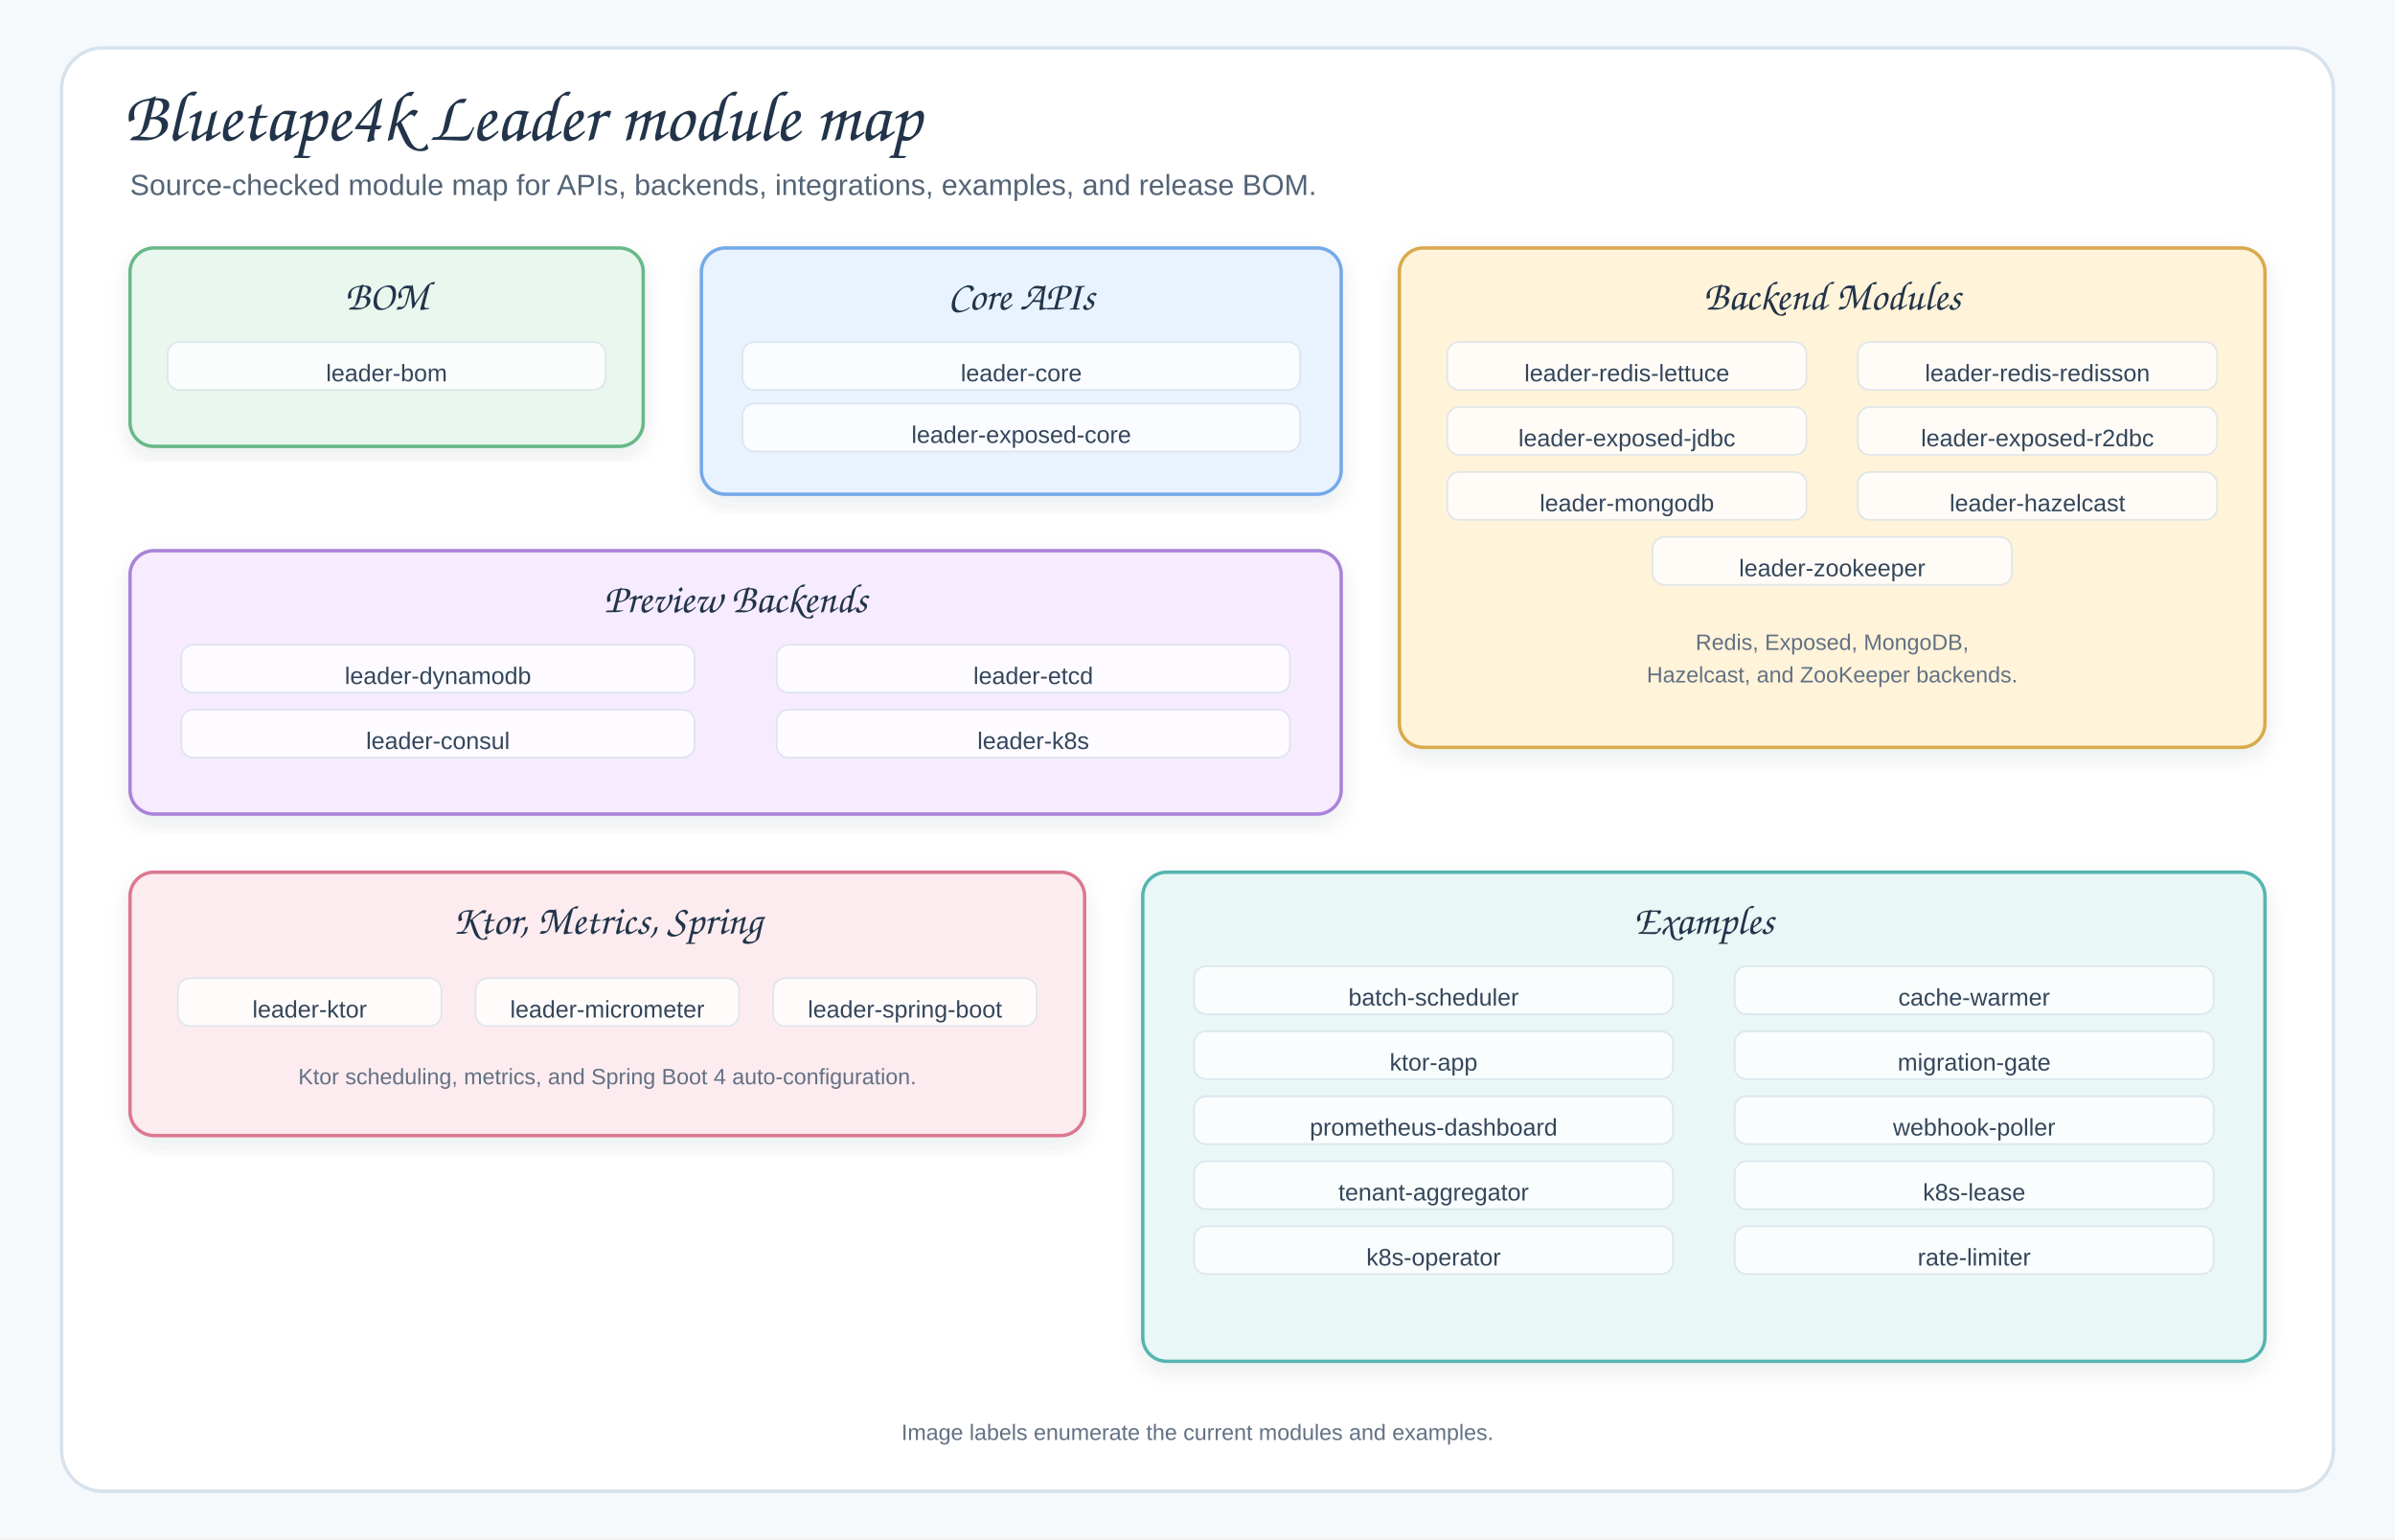
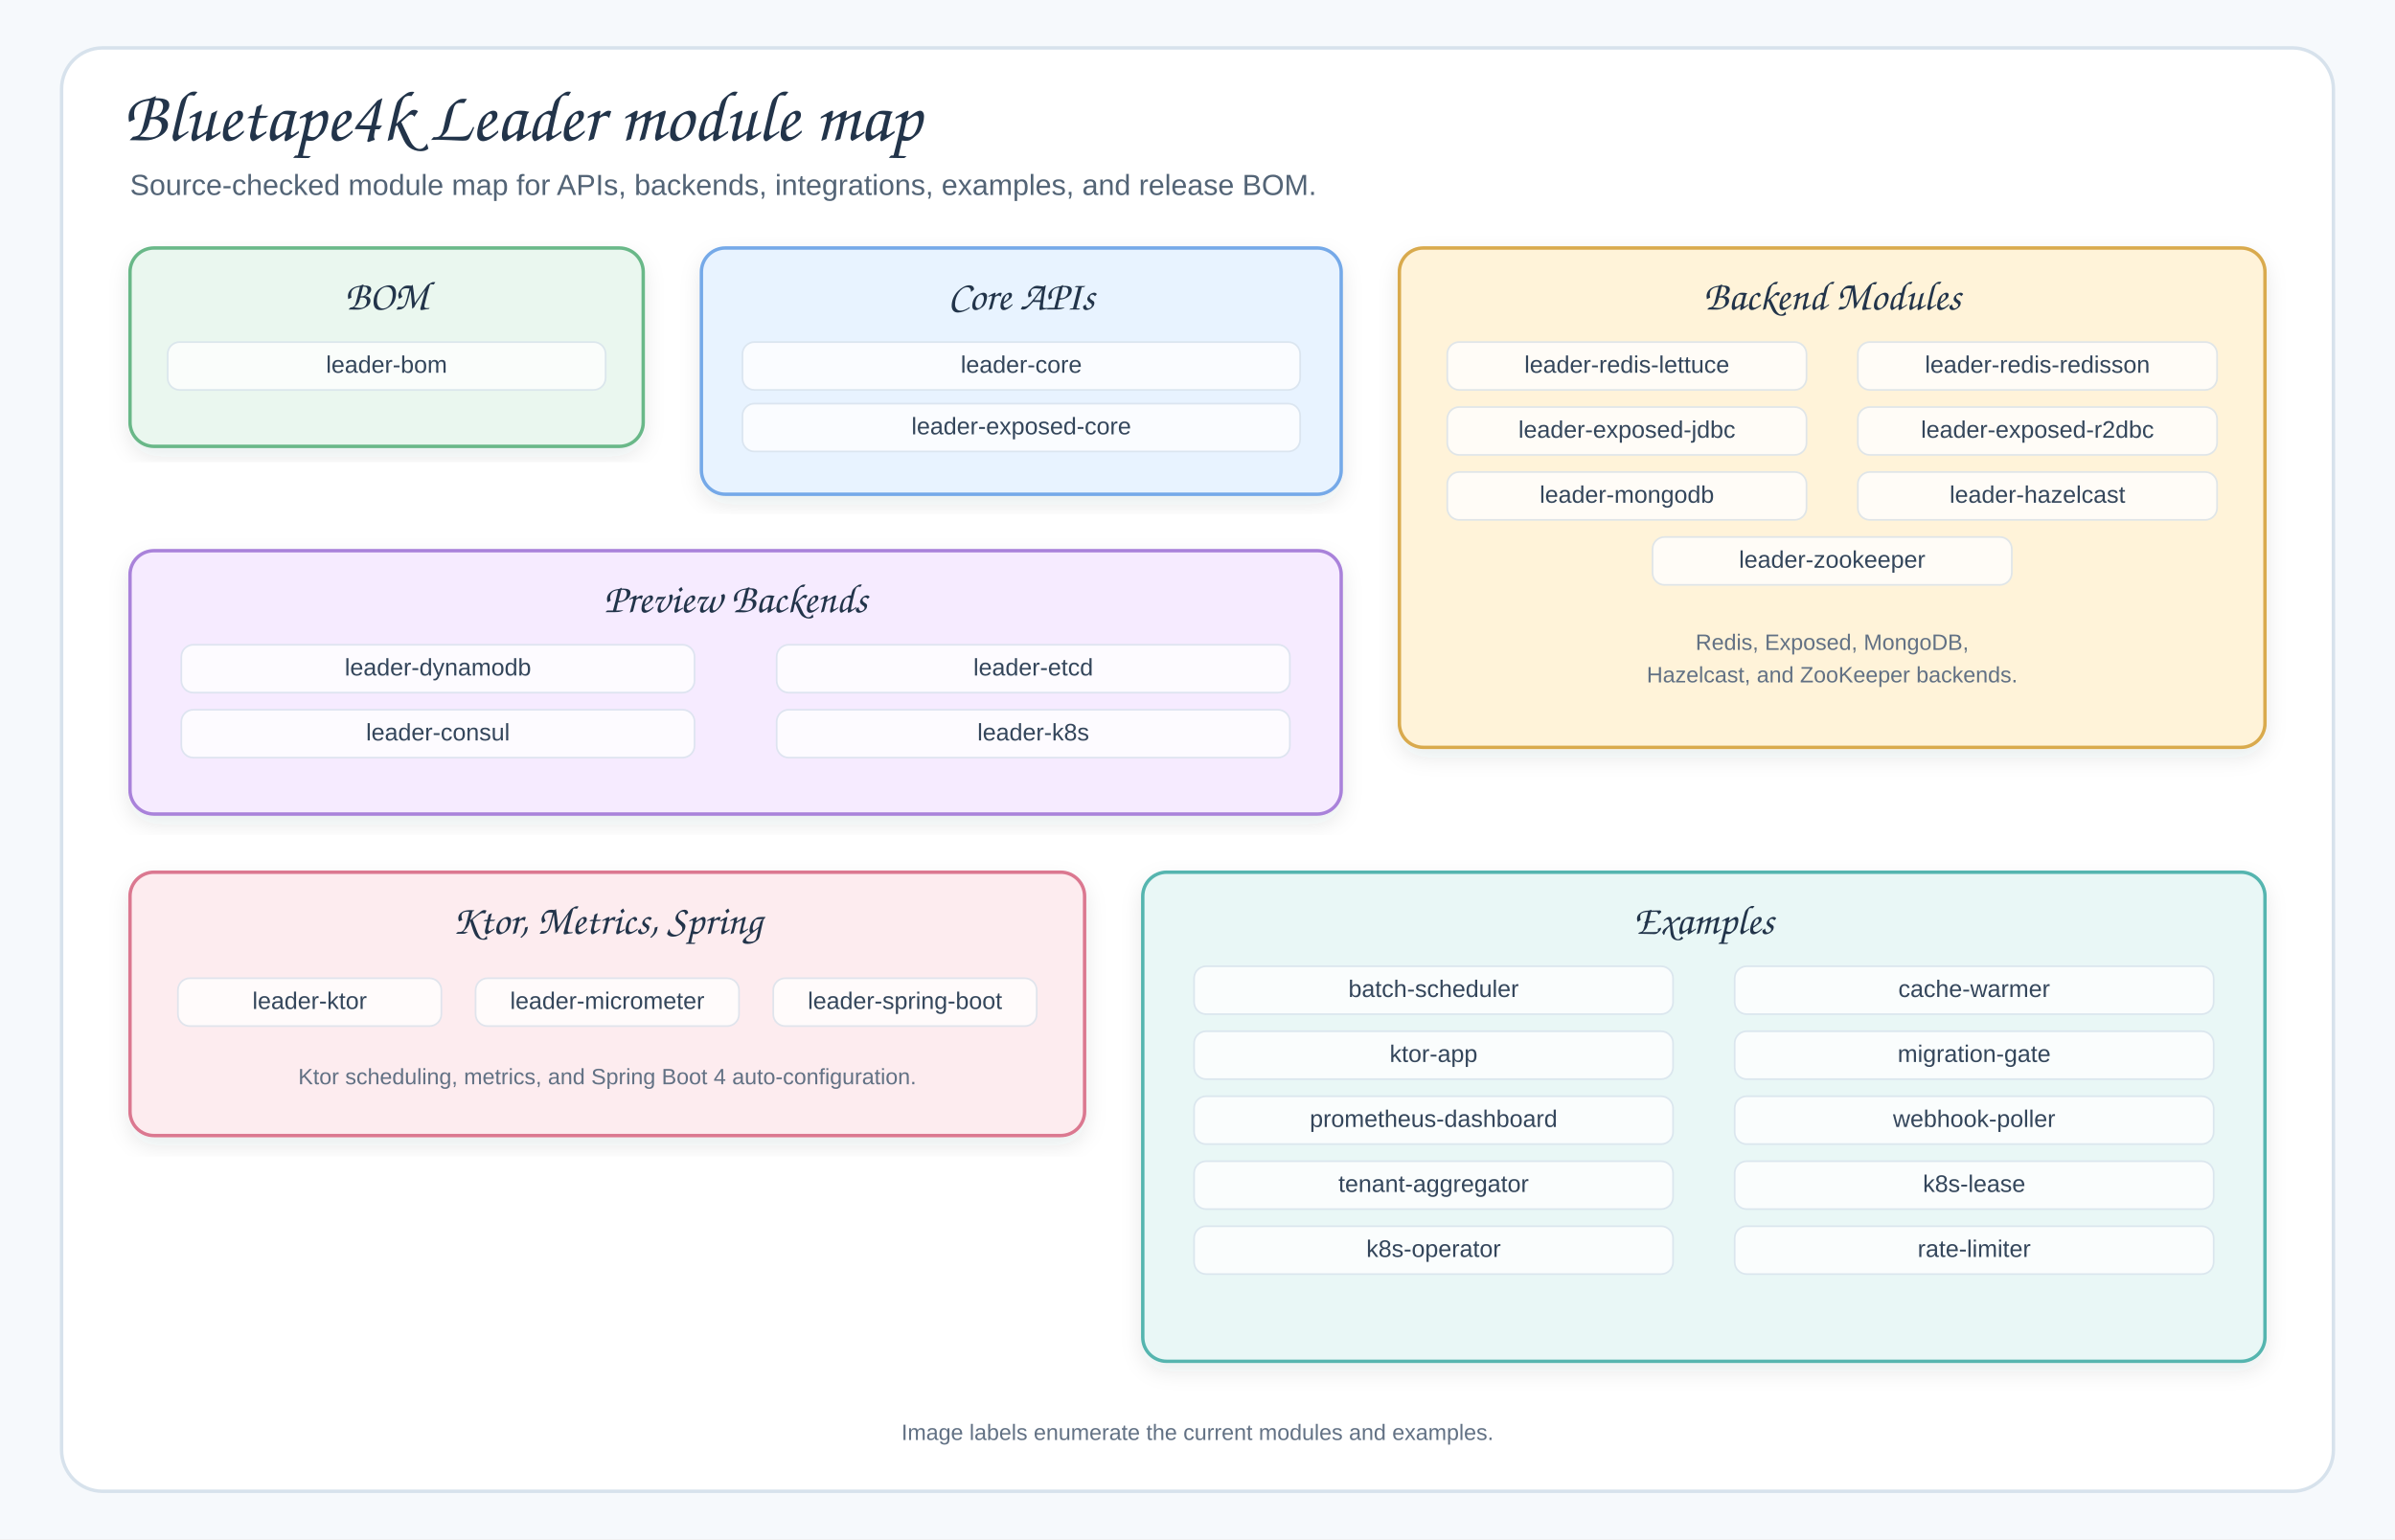
<svg xmlns="http://www.w3.org/2000/svg" width="1400" height="900" viewBox="0 0 1400 900" role="img" aria-labelledby="title desc">
  <defs>
    <filter id="shadow" x="-8%" y="-8%" width="116%" height="116%">
      <feDropShadow dx="0" dy="5" stdDeviation="6" flood-color="#203040" flood-opacity="0.09" />
    </filter>
    <style>
      .canvas{fill:#F6F9FC}
      .frame{fill:#FFFFFF;stroke:#D7E2EC;stroke-width:2}
      .group{filter:url(#shadow);stroke-width:2}
      .title{font-family:"Architects Daughter","Comic Mono","Comic Sans MS","Comic Sans",cursive;font-size:42px;fill:#22344A;font-weight:400}
      .subtitle{font-family:"Comic Mono","Comic Sans MS","Comic Sans","Comic Neue",Arial,sans-serif;font-size:17px;fill:#536476;font-weight:400}
      .gtitle{font-family:"Architects Daughter","Comic Mono","Comic Sans MS","Comic Sans",cursive;font-size:24px;fill:#22344A;font-weight:400}
      .label{font-family:"Comic Mono","Comic Sans MS","Comic Sans","Comic Neue",Arial,sans-serif;font-size:14px;fill:#34465B;font-weight:400}
      .small{font-family:"Comic Mono","Comic Sans MS","Comic Sans","Comic Neue",Arial,sans-serif;font-size:13px;fill:#627184;font-weight:400}
      .chip{fill:#FFFFFF;opacity:0.78;stroke:#D7E2EC}
    </style>
  </defs>
  <rect class="canvas" width="1400" height="900" />
  <rect class="frame" x="36" y="28" width="1328" height="844" rx="24" />
  <text class="title" x="72" y="82">Bluetape4k Leader module map</text>
  <text class="subtitle" x="76" y="114">Source-checked module map for APIs, backends, integrations, examples, and release BOM.</text>
  <g transform="translate(76,145)">
    <rect class="group" x="0" y="0" width="300" height="116" rx="14" fill="#EAF7EF" stroke="#69B888" />
    <text class="gtitle" x="150" y="36" text-anchor="middle">BOM</text>
    <rect class="chip" x="22" y="55" width="256" height="28" rx="7" />
-     <text class="label" x="150" y="74" text-anchor="middle" dominant-baseline="middle">leader-bom</text>
+     <text class="label" x="150" y="69" text-anchor="middle" dominant-baseline="middle">leader-bom</text>
  </g>
  <g transform="translate(410,145)">
    <rect class="group" x="0" y="0" width="374" height="144" rx="14" fill="#E8F3FF" stroke="#75A9E8" />
    <text class="gtitle" x="187" y="36" text-anchor="middle">Core APIs</text>
    <rect class="chip" x="24" y="55" width="326" height="28" rx="7" />
-     <text class="label" x="187" y="74" text-anchor="middle" dominant-baseline="middle">leader-core</text>
+     <text class="label" x="187" y="69" text-anchor="middle" dominant-baseline="middle">leader-core</text>
    <rect class="chip" x="24" y="91" width="326" height="28" rx="7" />
-     <text class="label" x="187" y="110" text-anchor="middle" dominant-baseline="middle">leader-exposed-core</text>
+     <text class="label" x="187" y="105" text-anchor="middle" dominant-baseline="middle">leader-exposed-core</text>
  </g>
  <g transform="translate(818,145)">
    <rect class="group" x="0" y="0" width="506" height="292" rx="14" fill="#FFF3D9" stroke="#D9AA4D" />
    <text class="gtitle" x="253" y="36" text-anchor="middle">Backend Modules</text>
    <rect class="chip" x="28" y="55" width="210" height="28" rx="7" />
-     <text class="label" x="133" y="74" text-anchor="middle" dominant-baseline="middle">leader-redis-lettuce</text>
+     <text class="label" x="133" y="69" text-anchor="middle" dominant-baseline="middle">leader-redis-lettuce</text>
    <rect class="chip" x="268" y="55" width="210" height="28" rx="7" />
-     <text class="label" x="373" y="74" text-anchor="middle" dominant-baseline="middle">leader-redis-redisson</text>
+     <text class="label" x="373" y="69" text-anchor="middle" dominant-baseline="middle">leader-redis-redisson</text>
    <rect class="chip" x="28" y="93" width="210" height="28" rx="7" />
-     <text class="label" x="133" y="112" text-anchor="middle" dominant-baseline="middle">leader-exposed-jdbc</text>
+     <text class="label" x="133" y="107" text-anchor="middle" dominant-baseline="middle">leader-exposed-jdbc</text>
    <rect class="chip" x="268" y="93" width="210" height="28" rx="7" />
-     <text class="label" x="373" y="112" text-anchor="middle" dominant-baseline="middle">leader-exposed-r2dbc</text>
+     <text class="label" x="373" y="107" text-anchor="middle" dominant-baseline="middle">leader-exposed-r2dbc</text>
    <rect class="chip" x="28" y="131" width="210" height="28" rx="7" />
-     <text class="label" x="133" y="150" text-anchor="middle" dominant-baseline="middle">leader-mongodb</text>
+     <text class="label" x="133" y="145" text-anchor="middle" dominant-baseline="middle">leader-mongodb</text>
    <rect class="chip" x="268" y="131" width="210" height="28" rx="7" />
-     <text class="label" x="373" y="150" text-anchor="middle" dominant-baseline="middle">leader-hazelcast</text>
+     <text class="label" x="373" y="145" text-anchor="middle" dominant-baseline="middle">leader-hazelcast</text>
    <rect class="chip" x="148" y="169" width="210" height="28" rx="7" />
-     <text class="label" x="253" y="188" text-anchor="middle" dominant-baseline="middle">leader-zookeeper</text>
+     <text class="label" x="253" y="183" text-anchor="middle" dominant-baseline="middle">leader-zookeeper</text>
    <text class="small" x="253" y="235" text-anchor="middle">Redis, Exposed, MongoDB,</text>
    <text class="small" x="253" y="254" text-anchor="middle">Hazelcast, and ZooKeeper backends.</text>
  </g>
  <g transform="translate(76,322)">
    <rect class="group" x="0" y="0" width="708" height="154" rx="14" fill="#F6EBFF" stroke="#A982DA" />
    <text class="gtitle" x="354" y="36" text-anchor="middle">Preview Backends</text>
    <rect class="chip" x="30" y="55" width="300" height="28" rx="7" />
-     <text class="label" x="180" y="74" text-anchor="middle" dominant-baseline="middle">leader-dynamodb</text>
+     <text class="label" x="180" y="69" text-anchor="middle" dominant-baseline="middle">leader-dynamodb</text>
    <rect class="chip" x="378" y="55" width="300" height="28" rx="7" />
-     <text class="label" x="528" y="74" text-anchor="middle" dominant-baseline="middle">leader-etcd</text>
+     <text class="label" x="528" y="69" text-anchor="middle" dominant-baseline="middle">leader-etcd</text>
    <rect class="chip" x="30" y="93" width="300" height="28" rx="7" />
-     <text class="label" x="180" y="112" text-anchor="middle" dominant-baseline="middle">leader-consul</text>
+     <text class="label" x="180" y="107" text-anchor="middle" dominant-baseline="middle">leader-consul</text>
    <rect class="chip" x="378" y="93" width="300" height="28" rx="7" />
-     <text class="label" x="528" y="112" text-anchor="middle" dominant-baseline="middle">leader-k8s</text>
+     <text class="label" x="528" y="107" text-anchor="middle" dominant-baseline="middle">leader-k8s</text>
  </g>
  <g transform="translate(76,510)">
    <rect class="group" x="0" y="0" width="558" height="154" rx="14" fill="#FDECEF" stroke="#DB7890" />
    <text class="gtitle" x="279" y="36" text-anchor="middle">Ktor, Metrics, Spring</text>
    <rect class="chip" x="28" y="62" width="154" height="28" rx="7" />
-     <text class="label" x="105" y="81" text-anchor="middle" dominant-baseline="middle">leader-ktor</text>
+     <text class="label" x="105" y="76" text-anchor="middle" dominant-baseline="middle">leader-ktor</text>
    <rect class="chip" x="202" y="62" width="154" height="28" rx="7" />
-     <text class="label" x="279" y="81" text-anchor="middle" dominant-baseline="middle">leader-micrometer</text>
+     <text class="label" x="279" y="76" text-anchor="middle" dominant-baseline="middle">leader-micrometer</text>
    <rect class="chip" x="376" y="62" width="154" height="28" rx="7" />
-     <text class="label" x="453" y="81" text-anchor="middle" dominant-baseline="middle">leader-spring-boot</text>
+     <text class="label" x="453" y="76" text-anchor="middle" dominant-baseline="middle">leader-spring-boot</text>
    <text class="small" x="279" y="124" text-anchor="middle">Ktor scheduling, metrics, and Spring Boot 4 auto-configuration.</text>
  </g>
  <g transform="translate(668,510)">
    <rect class="group" x="0" y="0" width="656" height="286" rx="14" fill="#E9F7F6" stroke="#55B5AF" />
    <text class="gtitle" x="328" y="36" text-anchor="middle">Examples</text>
    <rect class="chip" x="30" y="55" width="280" height="28" rx="7" />
-     <text class="label" x="170" y="74" text-anchor="middle" dominant-baseline="middle">batch-scheduler</text>
+     <text class="label" x="170" y="69" text-anchor="middle" dominant-baseline="middle">batch-scheduler</text>
    <rect class="chip" x="346" y="55" width="280" height="28" rx="7" />
-     <text class="label" x="486" y="74" text-anchor="middle" dominant-baseline="middle">cache-warmer</text>
+     <text class="label" x="486" y="69" text-anchor="middle" dominant-baseline="middle">cache-warmer</text>
    <rect class="chip" x="30" y="93" width="280" height="28" rx="7" />
-     <text class="label" x="170" y="112" text-anchor="middle" dominant-baseline="middle">ktor-app</text>
+     <text class="label" x="170" y="107" text-anchor="middle" dominant-baseline="middle">ktor-app</text>
    <rect class="chip" x="346" y="93" width="280" height="28" rx="7" />
-     <text class="label" x="486" y="112" text-anchor="middle" dominant-baseline="middle">migration-gate</text>
+     <text class="label" x="486" y="107" text-anchor="middle" dominant-baseline="middle">migration-gate</text>
    <rect class="chip" x="30" y="131" width="280" height="28" rx="7" />
-     <text class="label" x="170" y="150" text-anchor="middle" dominant-baseline="middle">prometheus-dashboard</text>
+     <text class="label" x="170" y="145" text-anchor="middle" dominant-baseline="middle">prometheus-dashboard</text>
    <rect class="chip" x="346" y="131" width="280" height="28" rx="7" />
-     <text class="label" x="486" y="150" text-anchor="middle" dominant-baseline="middle">webhook-poller</text>
+     <text class="label" x="486" y="145" text-anchor="middle" dominant-baseline="middle">webhook-poller</text>
    <rect class="chip" x="30" y="169" width="280" height="28" rx="7" />
-     <text class="label" x="170" y="188" text-anchor="middle" dominant-baseline="middle">tenant-aggregator</text>
+     <text class="label" x="170" y="183" text-anchor="middle" dominant-baseline="middle">tenant-aggregator</text>
    <rect class="chip" x="346" y="169" width="280" height="28" rx="7" />
-     <text class="label" x="486" y="188" text-anchor="middle" dominant-baseline="middle">k8s-lease</text>
+     <text class="label" x="486" y="183" text-anchor="middle" dominant-baseline="middle">k8s-lease</text>
    <rect class="chip" x="30" y="207" width="280" height="28" rx="7" />
-     <text class="label" x="170" y="226" text-anchor="middle" dominant-baseline="middle">k8s-operator</text>
+     <text class="label" x="170" y="221" text-anchor="middle" dominant-baseline="middle">k8s-operator</text>
    <rect class="chip" x="346" y="207" width="280" height="28" rx="7" />
-     <text class="label" x="486" y="226" text-anchor="middle" dominant-baseline="middle">rate-limiter</text>
+     <text class="label" x="486" y="221" text-anchor="middle" dominant-baseline="middle">rate-limiter</text>
  </g>
  <text class="small" x="700" y="842" text-anchor="middle">Image labels enumerate the current modules and examples.</text>
</svg>
